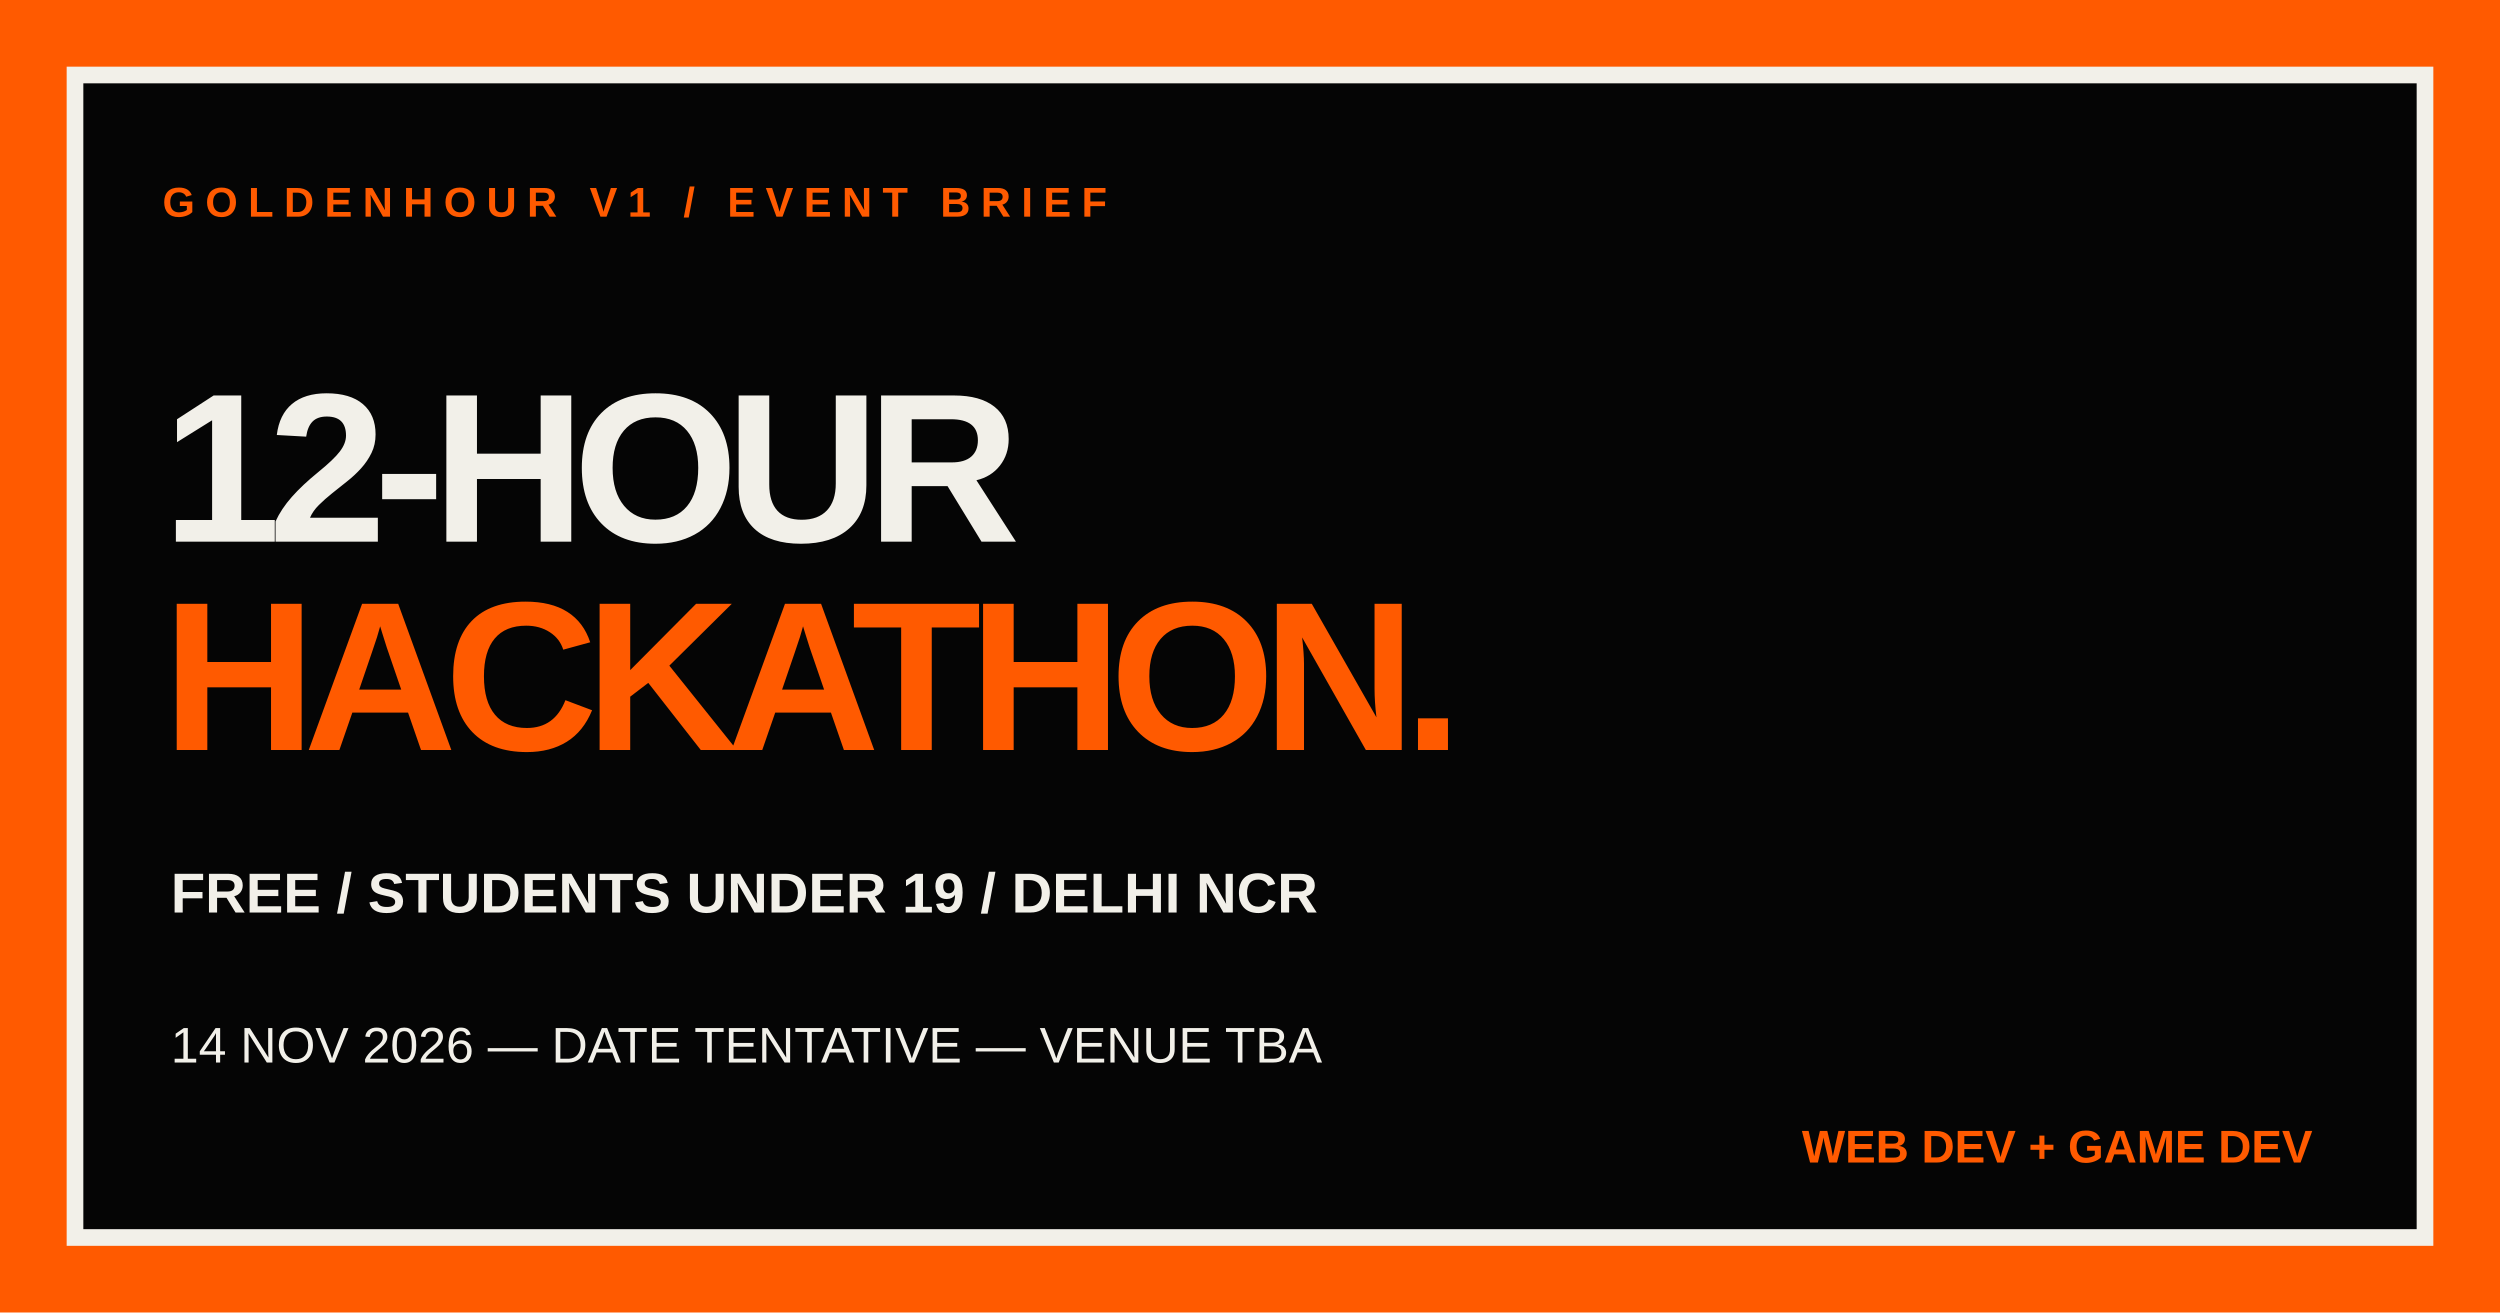
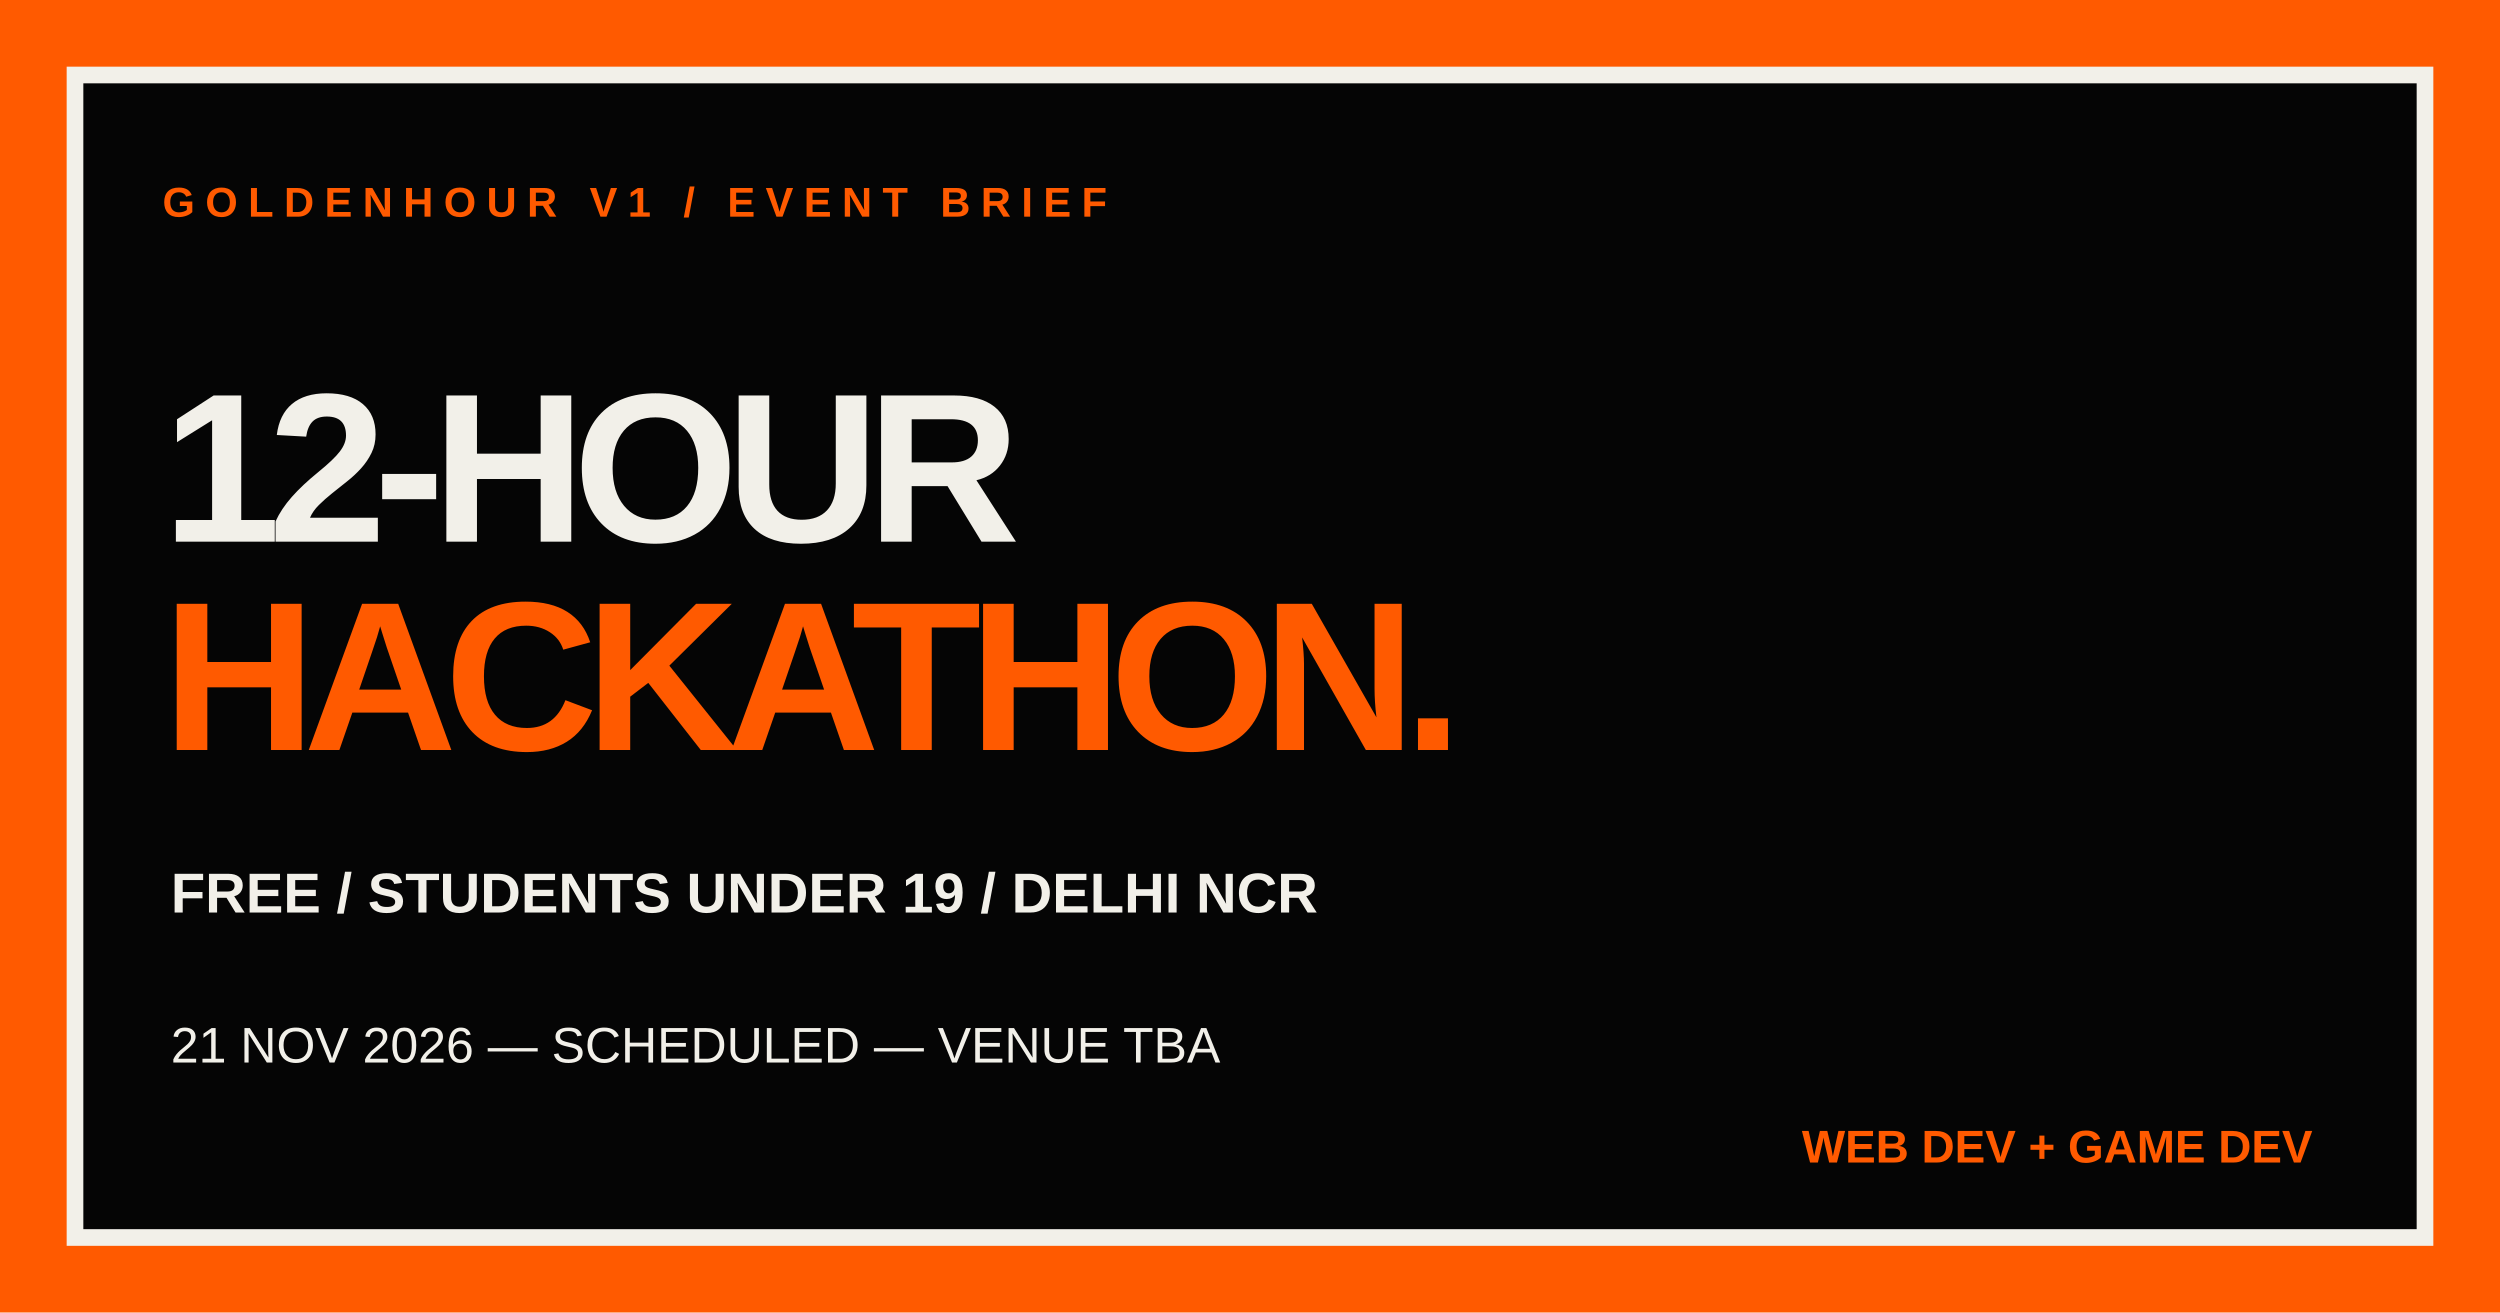
<svg xmlns="http://www.w3.org/2000/svg" width="1200" height="630" viewBox="0 0 1200 630">
  <rect width="1200" height="630" fill="#ff5a00" />
  <rect x="36" y="36" width="1128" height="558" fill="#050505" stroke="#f2f0e9" stroke-width="8" />
  <text x="78" y="104" fill="#ff5a00" font-family="Arial, sans-serif" font-size="20" font-weight="700" letter-spacing="5">GOLDENHOUR V1 / EVENT BRIEF</text>
  <text x="78" y="260" fill="#f2f0e9" font-family="Arial Black, Arial, sans-serif" font-size="102" font-weight="900" letter-spacing="-6">12-HOUR</text>
  <text x="78" y="360" fill="#ff5a00" font-family="Arial Black, Arial, sans-serif" font-size="102" font-weight="900" letter-spacing="-6">HACKATHON.</text>
  <text x="82" y="438" fill="#f2f0e9" font-family="Arial, sans-serif" font-size="27" font-weight="700">FREE / STUDENTS UNDER 19 / DELHI NCR</text>
-   <text x="82" y="510" fill="#f2f0e9" font-family="Arial, sans-serif" font-size="24">14 NOV 2026 — DATE TENTATIVE — VENUE TBA</text>
+   <text x="82" y="510" fill="#f2f0e9" font-family="Arial, sans-serif" font-size="24">21 NOV 2026 — SCHEDULED — VENUE TBA</text>
  <text x="1110" y="558" text-anchor="end" fill="#ff5a00" font-family="Arial, sans-serif" font-size="22" font-weight="700">WEB DEV + GAME DEV</text>
</svg>
